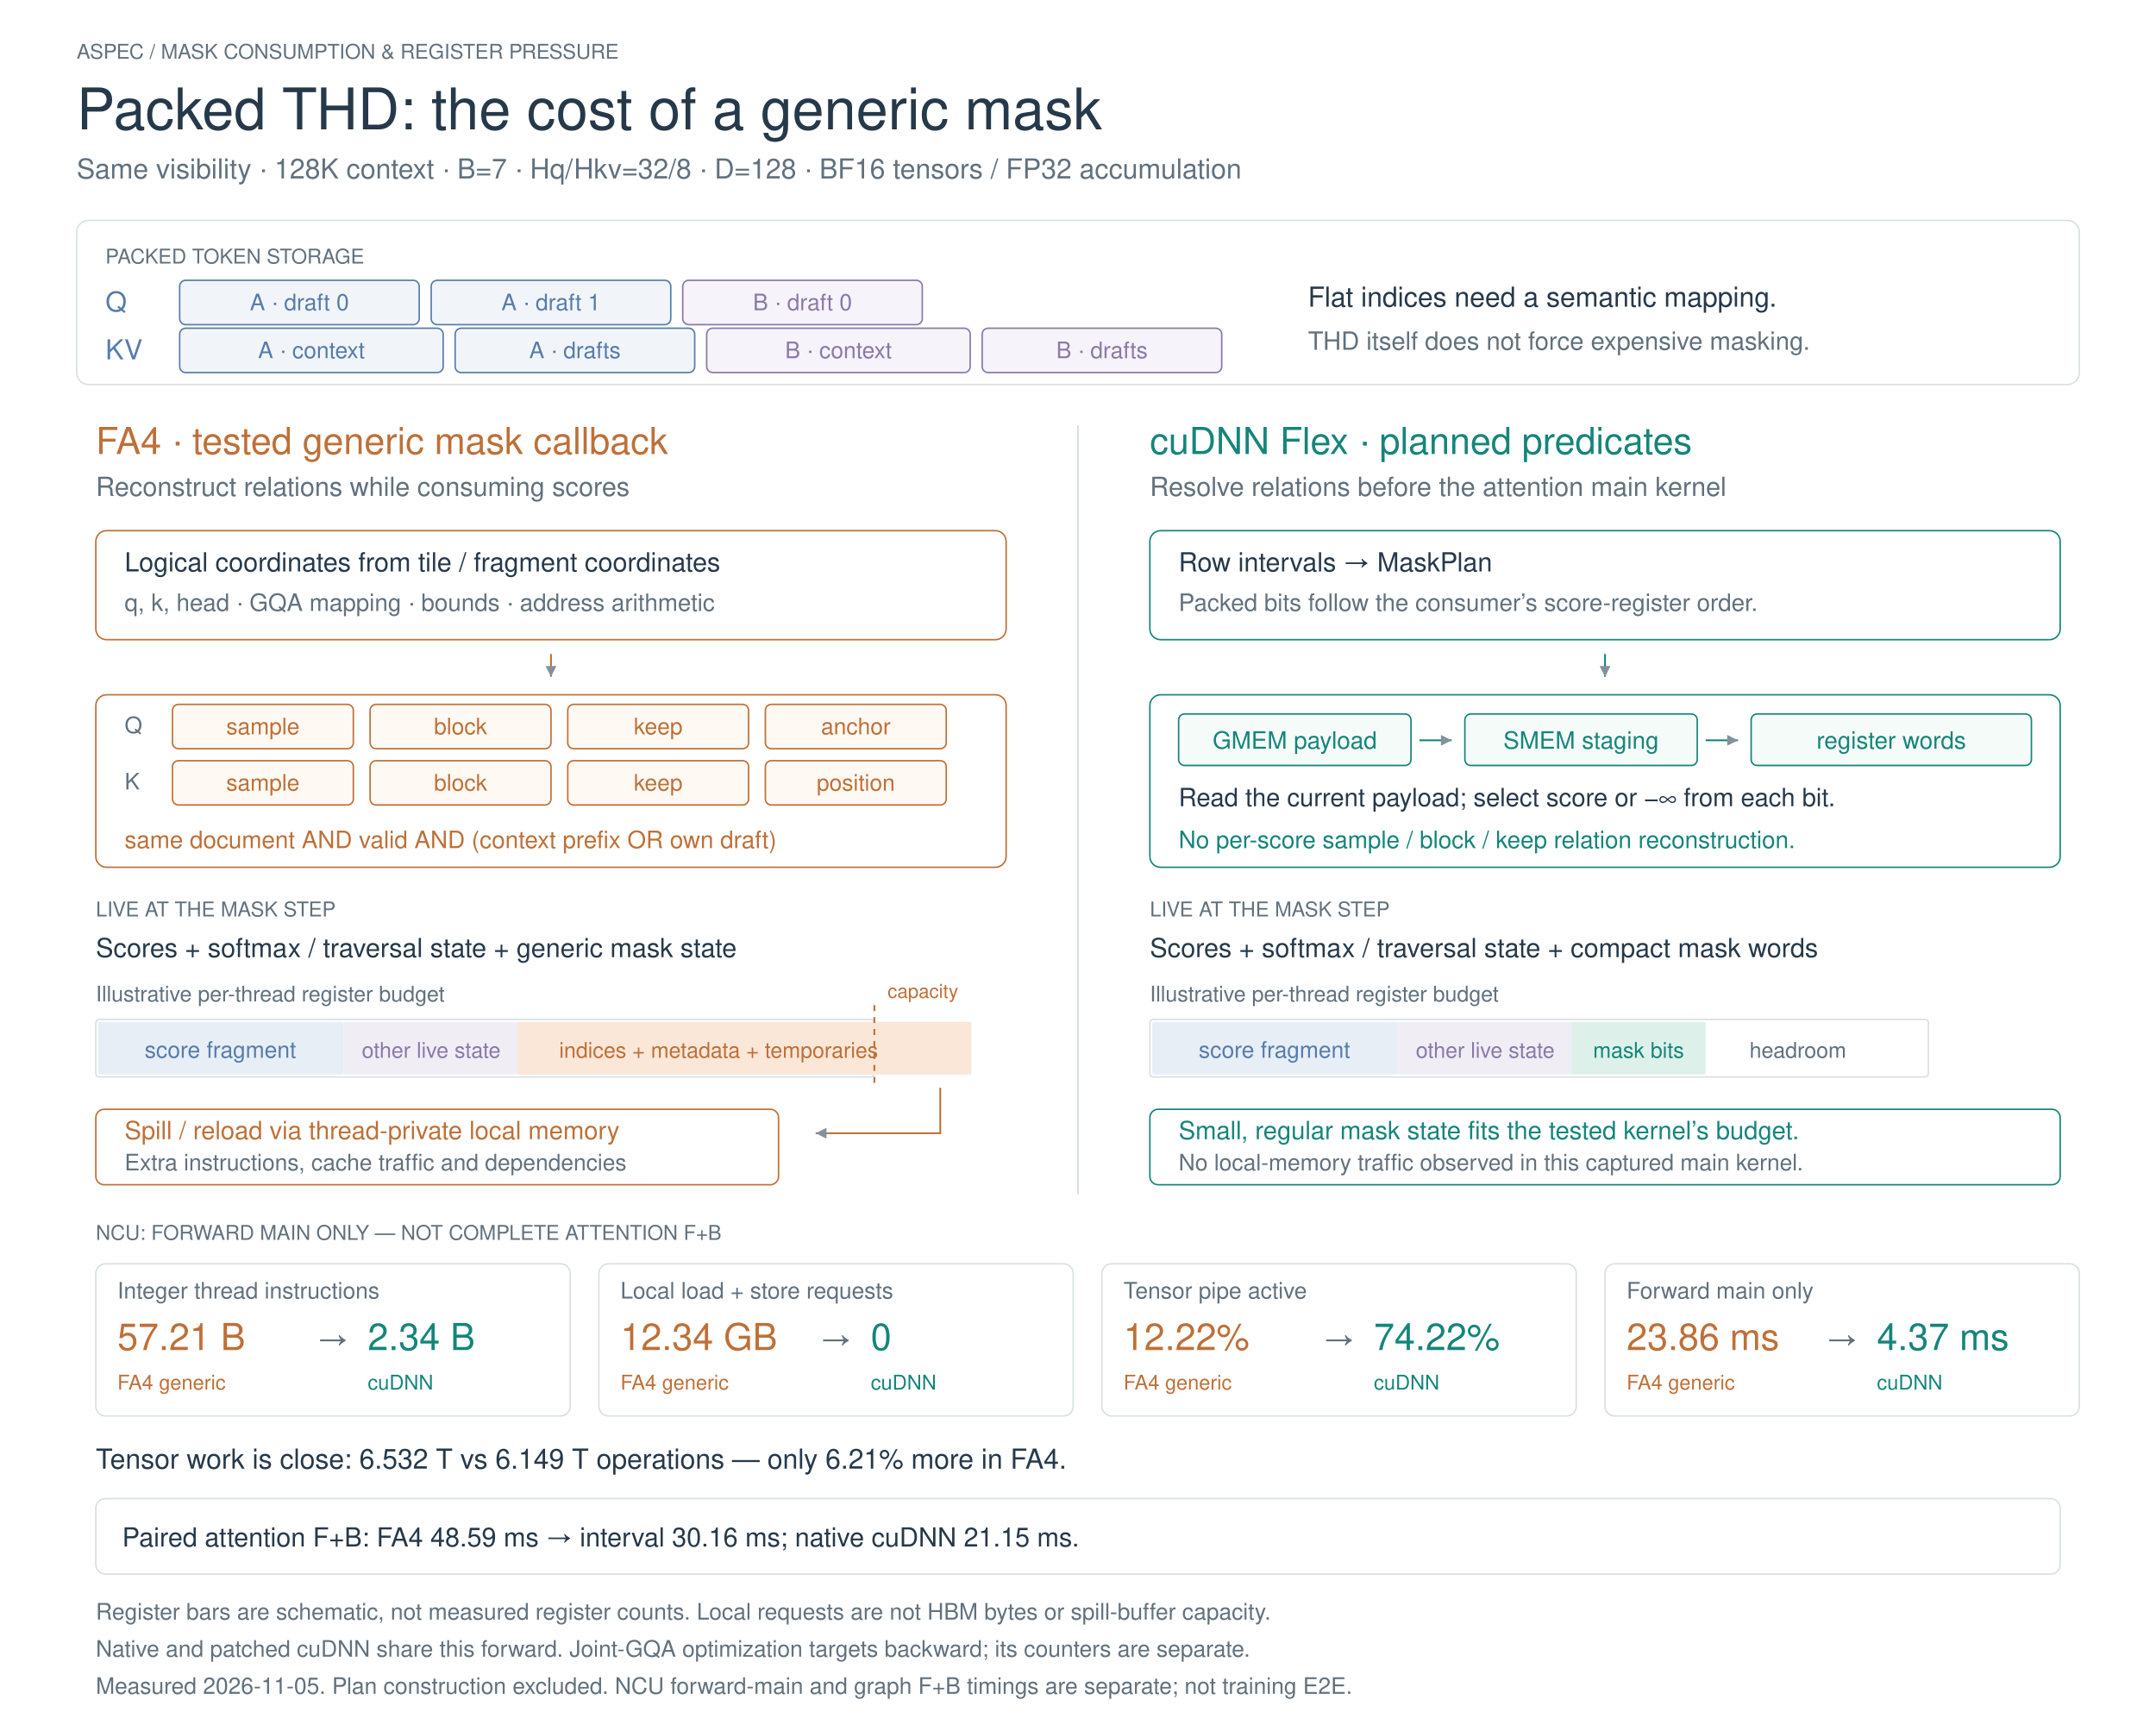
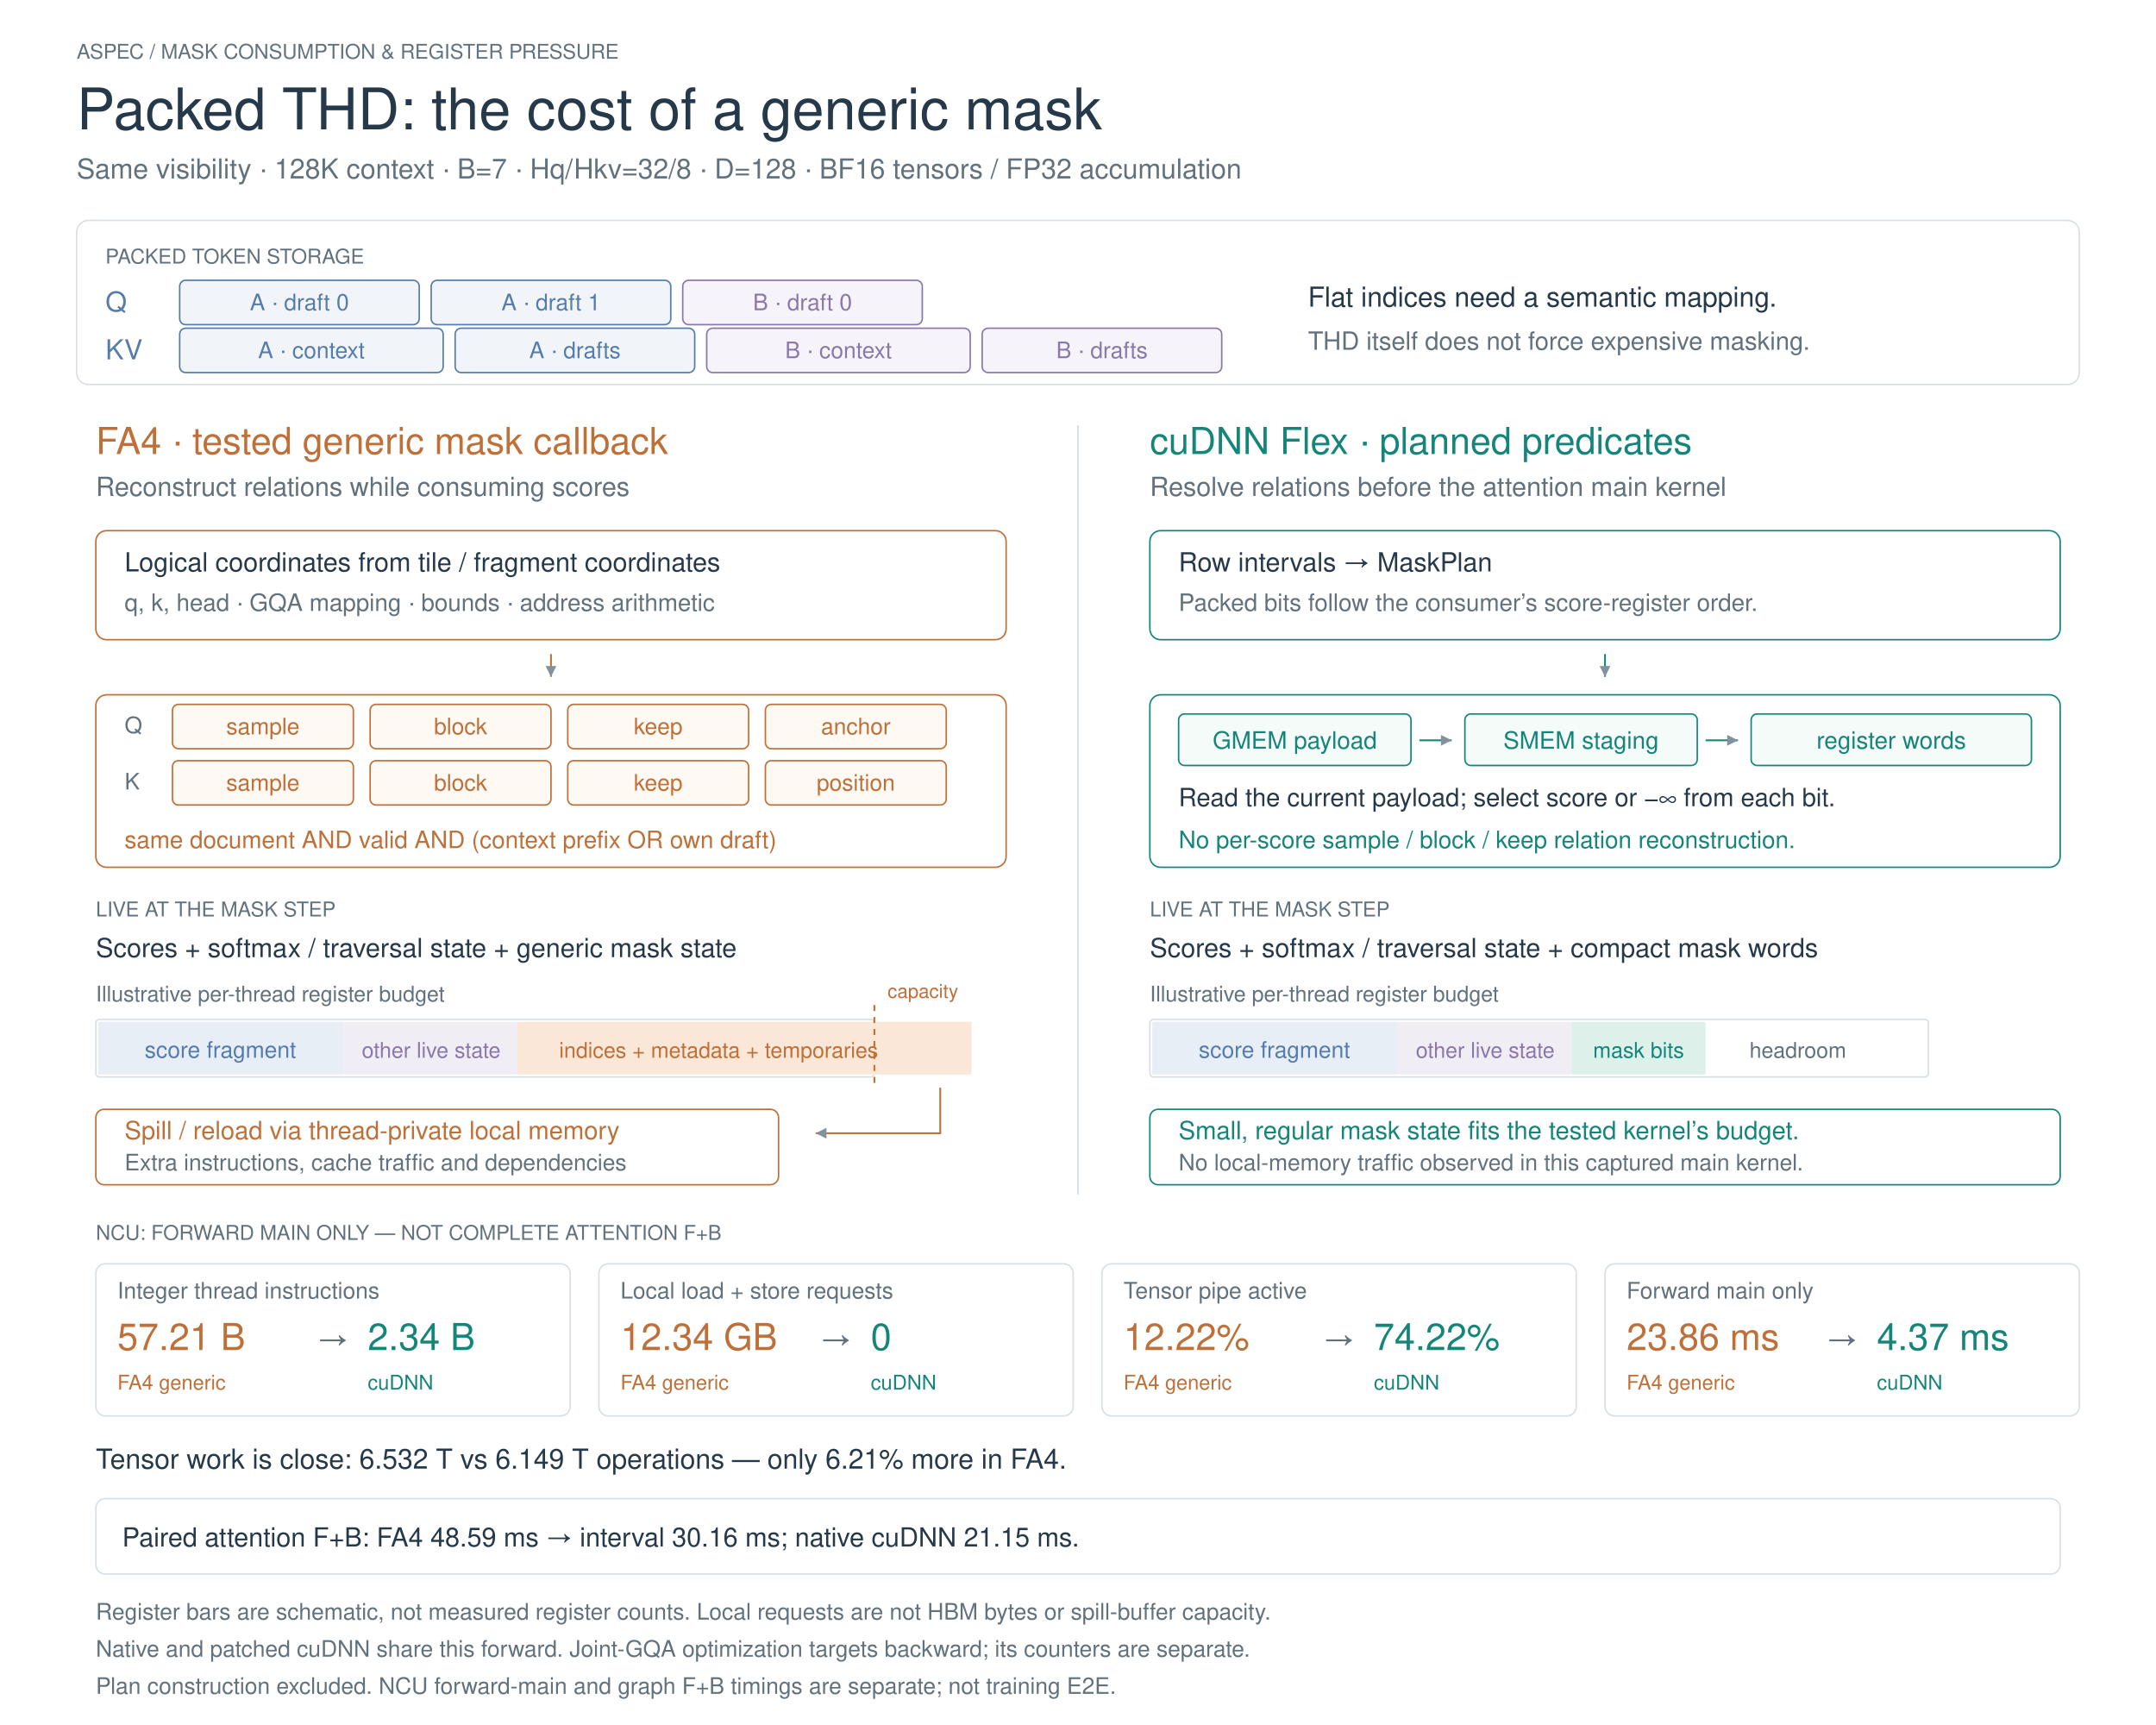
<svg xmlns="http://www.w3.org/2000/svg" width="1800" height="1440" viewBox="0 0 1800 1440" role="img" aria-labelledby="title desc">
  <defs>
    <marker id="arrow" markerWidth="8" markerHeight="8" refX="6" refY="3" orient="auto" markerUnits="strokeWidth">
      <path d="M0,0 L6,3 L0,6" fill="#82919B" />
    </marker>
  </defs>
  <style>text{font-family:"Helvetica Neue",Helvetica,Arial,sans-serif;font-weight:300}.mono{font-family:Menlo,Consolas,monospace;font-weight:400}</style>
  <rect x="0" y="0" width="1800" height="1440" rx="0" fill="#FFFFFF" stroke="none" stroke-width="1.25" />
  <text x="64" y="49" font-size="17" fill="#61717D" font-weight="400" text-anchor="start">ASPEC  /  MASK CONSUMPTION &amp; REGISTER PRESSURE</text>
  <text x="64" y="108" font-size="48" fill="#26394A" font-weight="300" text-anchor="start">Packed THD: the cost of a generic mask</text>
  <text x="64" y="149" font-size="23" fill="#61717D" font-weight="300" text-anchor="start">Same visibility · 128K context · B=7 · Hq/Hkv=32/8 · D=128 · BF16 tensors / FP32 accumulation</text>
  <rect x="64" y="184" width="1672" height="137" rx="10" fill="#FFFFFF" stroke="#D8E0E5" stroke-width="1.25" />
  <text x="88" y="220" font-size="17" fill="#61717D" font-weight="400" text-anchor="start">PACKED TOKEN STORAGE</text>
  <text x="88" y="260" font-size="23" fill="#567CAB" font-weight="400" text-anchor="start">Q</text>
  <text x="88" y="300" font-size="23" fill="#567CAB" font-weight="400" text-anchor="start">KV</text>
  <rect x="150" y="234" width="200" height="37" rx="5" fill="#F1F5FA" stroke="#567CAB" stroke-width="1.25" />
  <text x="250.0" y="259" font-size="19" fill="#567CAB" font-weight="300" text-anchor="middle">A · draft 0</text>
  <rect x="360" y="234" width="200" height="37" rx="5" fill="#F1F5FA" stroke="#567CAB" stroke-width="1.25" />
  <text x="460.0" y="259" font-size="19" fill="#567CAB" font-weight="300" text-anchor="middle">A · draft 1</text>
  <rect x="570" y="234" width="200" height="37" rx="5" fill="#F6F3FA" stroke="#8A79A8" stroke-width="1.25" />
  <text x="670.0" y="259" font-size="19" fill="#8A79A8" font-weight="300" text-anchor="middle">B · draft 0</text>
  <rect x="150" y="274" width="220" height="37" rx="5" fill="#F1F5FA" stroke="#567CAB" stroke-width="1.25" />
  <text x="260.0" y="299" font-size="19" fill="#567CAB" font-weight="300" text-anchor="middle">A · context</text>
  <rect x="380" y="274" width="200" height="37" rx="5" fill="#F1F5FA" stroke="#567CAB" stroke-width="1.25" />
  <text x="480.0" y="299" font-size="19" fill="#567CAB" font-weight="300" text-anchor="middle">A · drafts</text>
  <rect x="590" y="274" width="220" height="37" rx="5" fill="#F6F3FA" stroke="#8A79A8" stroke-width="1.25" />
  <text x="700.0" y="299" font-size="19" fill="#8A79A8" font-weight="300" text-anchor="middle">B · context</text>
  <rect x="820" y="274" width="200" height="37" rx="5" fill="#F6F3FA" stroke="#8A79A8" stroke-width="1.25" />
  <text x="920.0" y="299" font-size="19" fill="#8A79A8" font-weight="300" text-anchor="middle">B · drafts</text>
  <text x="1092" y="256" font-size="23" fill="#26394A" font-weight="300" text-anchor="start">Flat indices need a semantic mapping.</text>
  <text x="1092" y="292" font-size="21" fill="#61717D" font-weight="300" text-anchor="start">THD itself does not force expensive masking.</text>
  <path d="M900,355 L900,997" fill="none" stroke="#D8E0E5" stroke-width="1.5" />
  <text x="80" y="379" font-size="31" fill="#BE7038" font-weight="400" text-anchor="start">FA4 · tested generic mask callback</text>
  <text x="960" y="379" font-size="31" fill="#15857A" font-weight="400" text-anchor="start">cuDNN Flex · planned predicates</text>
  <text x="80" y="414" font-size="22" fill="#61717D" font-weight="300" text-anchor="start">Reconstruct relations while consuming scores</text>
  <text x="960" y="414" font-size="22" fill="#61717D" font-weight="300" text-anchor="start">Resolve relations before the attention main kernel</text>
  <rect x="80" y="443" width="760" height="91" rx="9" fill="#FFFFFF" stroke="#BE7038" stroke-width="1.25" />
  <text x="104" y="477" font-size="22" fill="#26394A" font-weight="300" text-anchor="start">Logical coordinates from tile / fragment coordinates</text>
  <text x="104" y="510" font-size="20" fill="#61717D" font-weight="300" text-anchor="start">q, k, head · GQA mapping · bounds · address arithmetic</text>
  <rect x="960" y="443" width="760" height="91" rx="9" fill="#FFFFFF" stroke="#15857A" stroke-width="1.25" />
  <text x="984" y="477" font-size="22" fill="#26394A" font-weight="300" text-anchor="start">Row intervals → MaskPlan</text>
  <text x="984" y="510" font-size="20" fill="#61717D" font-weight="300" text-anchor="start">Packed bits follow the consumer’s score-register order.</text>
  <path d="M460,546 L460,565" fill="none" stroke="#BE7038" stroke-width="1.5" marker-end="url(#arrow)" />
  <path d="M1340,546 L1340,565" fill="none" stroke="#15857A" stroke-width="1.5" marker-end="url(#arrow)" />
  <rect x="80" y="580" width="760" height="144" rx="9" fill="#FFFFFF" stroke="#BE7038" stroke-width="1.25" />
  <text x="104" y="612" font-size="19" fill="#61717D" font-weight="400" text-anchor="start">Q</text>
  <text x="104" y="659" font-size="19" fill="#61717D" font-weight="400" text-anchor="start">K</text>
  <rect x="144" y="588" width="151" height="37" rx="5" fill="#FFF9F3" stroke="#BE7038" stroke-width="1.25" />
  <text x="219.5" y="613" font-size="19" fill="#BE7038" font-weight="300" text-anchor="middle">sample</text>
  <rect x="309" y="588" width="151" height="37" rx="5" fill="#FFF9F3" stroke="#BE7038" stroke-width="1.25" />
  <text x="384.5" y="613" font-size="19" fill="#BE7038" font-weight="300" text-anchor="middle">block</text>
  <rect x="474" y="588" width="151" height="37" rx="5" fill="#FFF9F3" stroke="#BE7038" stroke-width="1.25" />
  <text x="549.5" y="613" font-size="19" fill="#BE7038" font-weight="300" text-anchor="middle">keep</text>
  <rect x="639" y="588" width="151" height="37" rx="5" fill="#FFF9F3" stroke="#BE7038" stroke-width="1.25" />
  <text x="714.5" y="613" font-size="19" fill="#BE7038" font-weight="300" text-anchor="middle">anchor</text>
  <rect x="144" y="635" width="151" height="37" rx="5" fill="#FFF9F3" stroke="#BE7038" stroke-width="1.25" />
  <text x="219.5" y="660" font-size="19" fill="#BE7038" font-weight="300" text-anchor="middle">sample</text>
  <rect x="309" y="635" width="151" height="37" rx="5" fill="#FFF9F3" stroke="#BE7038" stroke-width="1.25" />
  <text x="384.5" y="660" font-size="19" fill="#BE7038" font-weight="300" text-anchor="middle">block</text>
  <rect x="474" y="635" width="151" height="37" rx="5" fill="#FFF9F3" stroke="#BE7038" stroke-width="1.25" />
  <text x="549.5" y="660" font-size="19" fill="#BE7038" font-weight="300" text-anchor="middle">keep</text>
  <rect x="639" y="635" width="151" height="37" rx="5" fill="#FFF9F3" stroke="#BE7038" stroke-width="1.25" />
  <text x="714.5" y="660" font-size="19" fill="#BE7038" font-weight="300" text-anchor="middle">position</text>
  <text x="104" y="708" font-size="20" fill="#BE7038" font-weight="300" text-anchor="start">same document AND valid AND (context prefix OR own draft)</text>
  <rect x="960" y="580" width="760" height="144" rx="9" fill="#FFFFFF" stroke="#15857A" stroke-width="1.25" />
  <rect x="984" y="596" width="194" height="43" rx="5" fill="#F5FBF9" stroke="#15857A" stroke-width="1.25" />
  <text x="1081.0" y="625" font-size="20" fill="#15857A" font-weight="300" text-anchor="middle">GMEM payload</text>
  <rect x="1223" y="596" width="194" height="43" rx="5" fill="#F5FBF9" stroke="#15857A" stroke-width="1.25" />
  <text x="1320.0" y="625" font-size="20" fill="#15857A" font-weight="300" text-anchor="middle">SMEM staging</text>
  <rect x="1462" y="596" width="234" height="43" rx="5" fill="#F5FBF9" stroke="#15857A" stroke-width="1.25" />
  <text x="1579.0" y="625" font-size="20" fill="#15857A" font-weight="300" text-anchor="middle">register words</text>
  <path d="M1185,618 L1212,618" fill="none" stroke="#15857A" stroke-width="1.5" marker-end="url(#arrow)" />
  <path d="M1424,618 L1451,618" fill="none" stroke="#15857A" stroke-width="1.5" marker-end="url(#arrow)" />
  <text x="984" y="673" font-size="21" fill="#26394A" font-weight="300" text-anchor="start">Read the current payload; select score or −∞ from each bit.</text>
  <text x="984" y="708" font-size="20" fill="#15857A" font-weight="300" text-anchor="start">No per-score sample / block / keep relation reconstruction.</text>
  <text x="80" y="765" font-size="17" fill="#61717D" font-weight="400" text-anchor="start">LIVE AT THE MASK STEP</text>
  <text x="960" y="765" font-size="17" fill="#61717D" font-weight="400" text-anchor="start">LIVE AT THE MASK STEP</text>
  <text x="80" y="799" font-size="22" fill="#26394A" font-weight="300" text-anchor="start">Scores + softmax / traversal state + generic mask state</text>
  <text x="960" y="799" font-size="22" fill="#26394A" font-weight="300" text-anchor="start">Scores + softmax / traversal state + compact mask words</text>
  <text x="80" y="836" font-size="18" fill="#61717D" font-weight="300" text-anchor="start">Illustrative per-thread register budget</text>
  <rect x="80" y="851" width="650" height="48" rx="3" fill="#FFFFFF" stroke="#D8E0E5" stroke-width="1.25" />
  <rect x="82" y="853" width="205" height="44" rx="1" fill="#E7EEF6" stroke="none" stroke-width="1.25" />
  <rect x="287" y="853" width="145" height="44" rx="1" fill="#F0EDF5" stroke="none" stroke-width="1.25" />
  <text x="184" y="883" font-size="19" fill="#567CAB" font-weight="300" text-anchor="middle">score fragment</text>
  <text x="360" y="883" font-size="18" fill="#8A79A8" font-weight="300" text-anchor="middle">other live state</text>
  <text x="960" y="836" font-size="18" fill="#61717D" font-weight="300" text-anchor="start">Illustrative per-thread register budget</text>
  <rect x="960" y="851" width="650" height="48" rx="3" fill="#FFFFFF" stroke="#D8E0E5" stroke-width="1.25" />
  <rect x="962" y="853" width="205" height="44" rx="1" fill="#E7EEF6" stroke="none" stroke-width="1.25" />
  <rect x="1167" y="853" width="145" height="44" rx="1" fill="#F0EDF5" stroke="none" stroke-width="1.25" />
  <text x="1064" y="883" font-size="19" fill="#567CAB" font-weight="300" text-anchor="middle">score fragment</text>
  <text x="1240" y="883" font-size="18" fill="#8A79A8" font-weight="300" text-anchor="middle">other live state</text>
  <rect x="432" y="853" width="379" height="44" rx="1" fill="#FAE7D8" stroke="none" stroke-width="1.25" />
  <text x="600" y="883" font-size="18" fill="#BE7038" font-weight="300" text-anchor="middle">indices + metadata + temporaries</text>
  <path d="M730,839 L730,909" fill="none" stroke="#BE7038" stroke-width="1.5" stroke-dasharray="5 5" />
  <text x="741" y="833" font-size="16" fill="#BE7038" font-weight="300" text-anchor="start">capacity</text>
  <path d="M785,908 L785,946 L681,946" fill="none" stroke="#BE7038" stroke-width="1.5" marker-end="url(#arrow)" />
  <rect x="80" y="926" width="570" height="63" rx="7" fill="#FFFFFF" stroke="#BE7038" stroke-width="1.25" />
  <text x="104" y="951" font-size="21" fill="#BE7038" font-weight="300" text-anchor="start">Spill / reload via thread-private local memory</text>
  <text x="104" y="977" font-size="19" fill="#61717D" font-weight="300" text-anchor="start">Extra instructions, cache traffic and dependencies</text>
  <rect x="1312" y="853" width="112" height="44" rx="1" fill="#DDF1EA" stroke="none" stroke-width="1.25" />
  <text x="1368" y="883" font-size="18" fill="#15857A" font-weight="300" text-anchor="middle">mask bits</text>
  <text x="1501" y="883" font-size="18" fill="#61717D" font-weight="300" text-anchor="middle">headroom</text>
  <rect x="960" y="926" width="760" height="63" rx="7" fill="#FFFFFF" stroke="#15857A" stroke-width="1.25" />
  <text x="984" y="951" font-size="21" fill="#15857A" font-weight="300" text-anchor="start">Small, regular mask state fits the tested kernel’s budget.</text>
  <text x="984" y="977" font-size="19" fill="#61717D" font-weight="300" text-anchor="start">No local-memory traffic observed in this captured main kernel.</text>
  <text x="80" y="1035" font-size="17" fill="#61717D" font-weight="400" text-anchor="start">NCU: FORWARD MAIN ONLY — NOT COMPLETE ATTENTION F+B</text>
  <rect x="80" y="1055" width="396" height="127" rx="8" fill="#FFFFFF" stroke="#D8E0E5" stroke-width="1.25" />
  <text x="98" y="1084" font-size="19" fill="#61717D" font-weight="300" text-anchor="start">Integer thread instructions</text>
  <text x="98" y="1127" font-size="31" fill="#BE7038" font-weight="300" text-anchor="start">57.21 B</text>
  <text x="265" y="1127" font-size="26" fill="#61717D" font-weight="300" text-anchor="start">→</text>
  <text x="307" y="1127" font-size="31" fill="#15857A" font-weight="300" text-anchor="start">2.34 B</text>
  <text x="98" y="1160" font-size="17" fill="#BE7038" font-weight="300" text-anchor="start">FA4 generic</text>
  <text x="307" y="1160" font-size="17" fill="#15857A" font-weight="300" text-anchor="start">cuDNN</text>
  <rect x="500" y="1055" width="396" height="127" rx="8" fill="#FFFFFF" stroke="#D8E0E5" stroke-width="1.25" />
  <text x="518" y="1084" font-size="19" fill="#61717D" font-weight="300" text-anchor="start">Local load + store requests</text>
  <text x="518" y="1127" font-size="31" fill="#BE7038" font-weight="300" text-anchor="start">12.34 GB</text>
  <text x="685" y="1127" font-size="26" fill="#61717D" font-weight="300" text-anchor="start">→</text>
  <text x="727" y="1127" font-size="31" fill="#15857A" font-weight="300" text-anchor="start">0</text>
  <text x="518" y="1160" font-size="17" fill="#BE7038" font-weight="300" text-anchor="start">FA4 generic</text>
  <text x="727" y="1160" font-size="17" fill="#15857A" font-weight="300" text-anchor="start">cuDNN</text>
  <rect x="920" y="1055" width="396" height="127" rx="8" fill="#FFFFFF" stroke="#D8E0E5" stroke-width="1.25" />
  <text x="938" y="1084" font-size="19" fill="#61717D" font-weight="300" text-anchor="start">Tensor pipe active</text>
  <text x="938" y="1127" font-size="31" fill="#BE7038" font-weight="300" text-anchor="start">12.22%</text>
  <text x="1105" y="1127" font-size="26" fill="#61717D" font-weight="300" text-anchor="start">→</text>
  <text x="1147" y="1127" font-size="31" fill="#15857A" font-weight="300" text-anchor="start">74.22%</text>
  <text x="938" y="1160" font-size="17" fill="#BE7038" font-weight="300" text-anchor="start">FA4 generic</text>
  <text x="1147" y="1160" font-size="17" fill="#15857A" font-weight="300" text-anchor="start">cuDNN</text>
  <rect x="1340" y="1055" width="396" height="127" rx="8" fill="#FFFFFF" stroke="#D8E0E5" stroke-width="1.25" />
  <text x="1358" y="1084" font-size="19" fill="#61717D" font-weight="300" text-anchor="start">Forward main only</text>
  <text x="1358" y="1127" font-size="31" fill="#BE7038" font-weight="300" text-anchor="start">23.86 ms</text>
  <text x="1525" y="1127" font-size="26" fill="#61717D" font-weight="300" text-anchor="start">→</text>
  <text x="1567" y="1127" font-size="31" fill="#15857A" font-weight="300" text-anchor="start">4.37 ms</text>
  <text x="1358" y="1160" font-size="17" fill="#BE7038" font-weight="300" text-anchor="start">FA4 generic</text>
  <text x="1567" y="1160" font-size="17" fill="#15857A" font-weight="300" text-anchor="start">cuDNN</text>
  <text x="80" y="1226" font-size="23" fill="#26394A" font-weight="300" text-anchor="start">Tensor work is close: 6.532 T vs 6.149 T operations — only 6.21% more in FA4.</text>
  <rect x="80" y="1251" width="1640" height="63" rx="8" fill="#FFFFFF" stroke="#D8E0E5" stroke-width="1.25" />
  <text x="102" y="1291" font-size="22" fill="#26394A" font-weight="300" text-anchor="start">Paired attention F+B: FA4 48.59 ms → interval 30.16 ms; native cuDNN 21.15 ms.</text>
  <text x="80" y="1352" font-size="19" fill="#61717D" font-weight="300" text-anchor="start">Register bars are schematic, not measured register counts. Local requests are not HBM bytes or spill-buffer capacity.</text>
  <text x="80" y="1383" font-size="19" fill="#61717D" font-weight="300" text-anchor="start">Native and patched cuDNN share this forward. Joint-GQA optimization targets backward; its counters are separate.</text>
-   <text x="80" y="1414" font-size="19" fill="#61717D" font-weight="300" text-anchor="start">Measured 2026-11-05. Plan construction excluded. NCU forward-main and graph F+B timings are separate; not training E2E.</text>
+   <text x="80" y="1414" font-size="19" fill="#61717D" font-weight="300" text-anchor="start">Plan construction excluded. NCU forward-main and graph F+B timings are separate; not training E2E.</text>
</svg>
